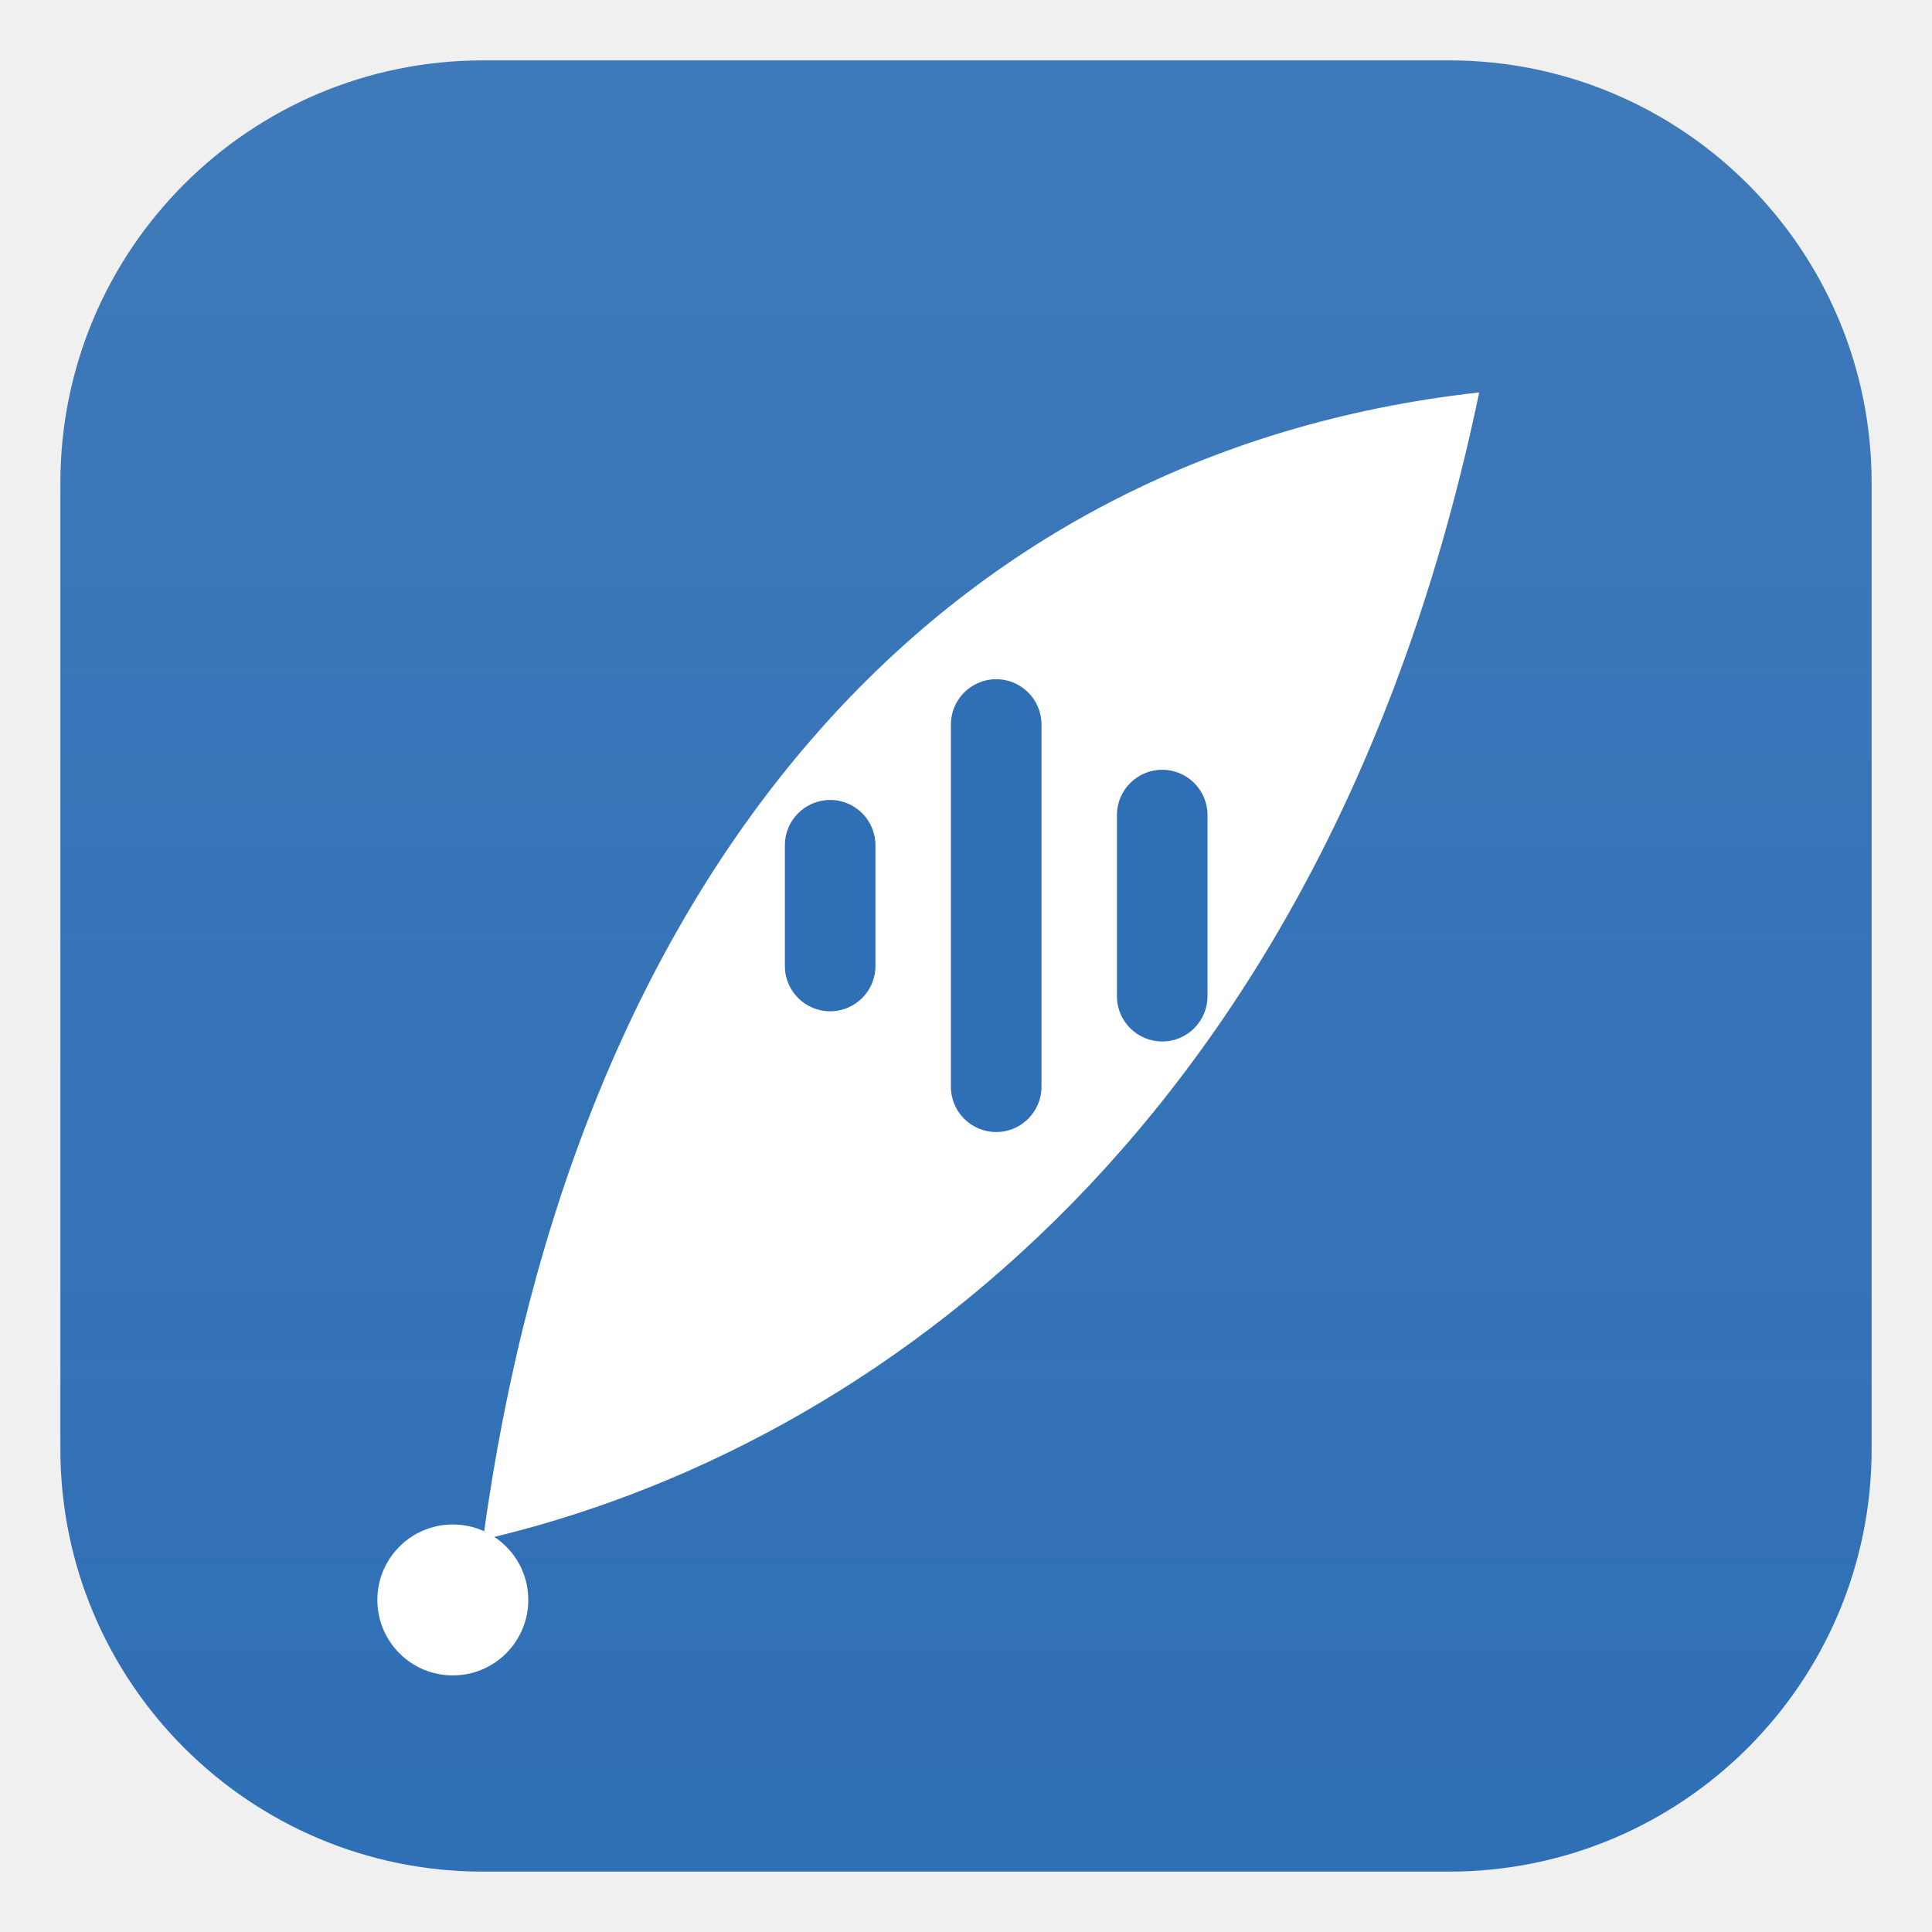
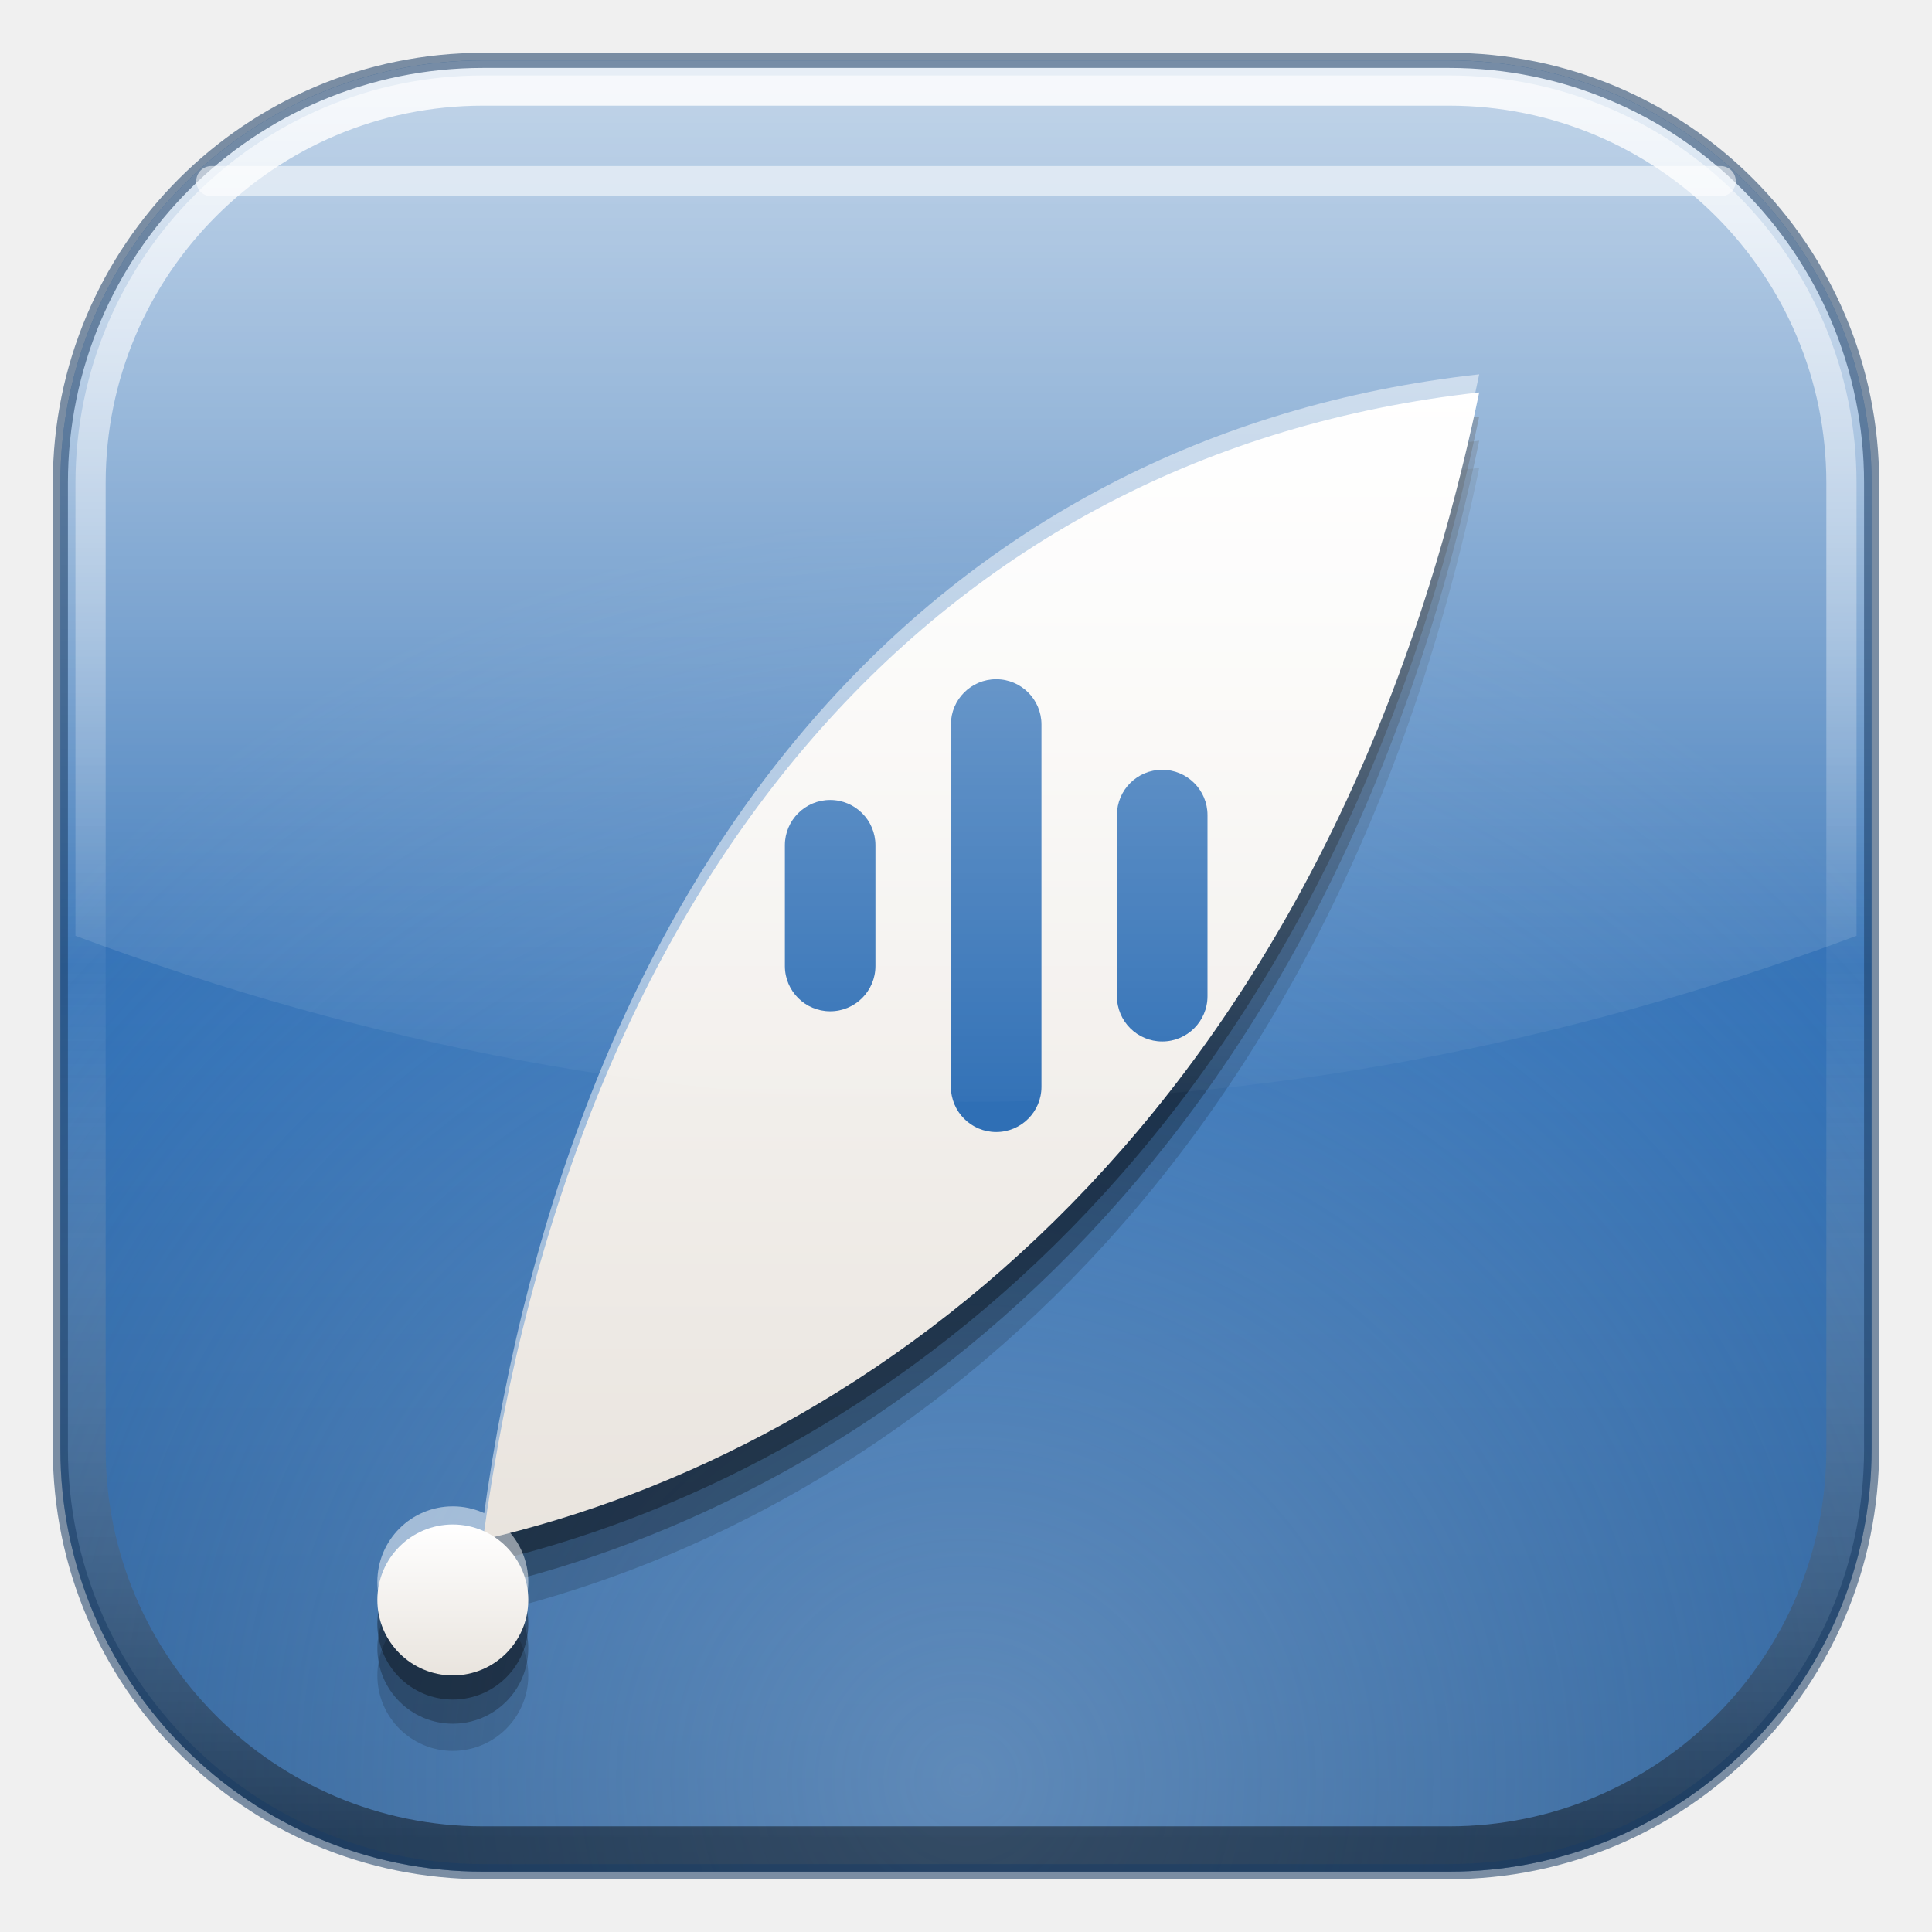
<svg xmlns="http://www.w3.org/2000/svg" viewBox="0 0 128 128">
  <defs>
-     <linearGradient id="g" x1="0" y1="0" x2="0" y2="1">
-       <stop offset="0" stop-color="#2F6FB5" stop-opacity=".92" />
-       <stop offset="1" stop-color="#2F6FB5" />
+     <linearGradient id="base" x1="0" y1="0" x2="0" y2="1">
+       <stop offset="0" stop-color="#5D8FC5" />
+       <stop offset=".55" stop-color="#2F6FB5" />
+       <stop offset="1" stop-color="#265991" />
    </linearGradient>
+     <linearGradient id="rim" x1="0" y1="0" x2="0" y2="1">
+       <stop offset="0" stop-color="#FFFFFF" stop-opacity=".85" />
+       <stop offset=".5" stop-color="#FFFFFF" stop-opacity=".05" />
+       <stop offset="1" stop-color="#000000" stop-opacity=".45" />
+     </linearGradient>
+     <linearGradient id="gloss" x1="0" y1="0" x2="0" y2="1">
+       <stop offset="0" stop-color="#FFFFFF" stop-opacity=".62" />
+       <stop offset="1" stop-color="#FFFFFF" stop-opacity=".02" />
+     </linearGradient>
+     <linearGradient id="glyph" x1="0" y1="0" x2="0" y2="1">
+       <stop offset="0" stop-color="#FFFFFF" />
+       <stop offset="1" stop-color="#E9E4DE" />
+     </linearGradient>
+     <radialGradient id="glow" cx=".5" cy=".95" r=".7">
+       <stop offset="0" stop-color="#8DB0D6" stop-opacity=".55" />
+       <stop offset="1" stop-color="#8DB0D6" stop-opacity="0" />
+     </radialGradient>
  </defs>
-   <rect x="4" y="4" width="120" height="120" rx="28" fill="url(#g)" />
-   <path d="M98 26C62 30 38 58 32 102C58 96 88 74 98 26Z" fill="#FFFFFF" />
+   <rect x="9" y="12" width="110" height="112" rx="30" fill="#000" opacity=".10" />
+   <rect x="7" y="9" width="114" height="114" rx="30" fill="#000" opacity=".12" />
+   <rect x="6" y="7" width="116" height="116" rx="29" fill="#000" opacity=".16" />
+   <rect x="4" y="4" width="120" height="120" rx="28" fill="url(#base)" />
+   <rect x="4" y="4" width="120" height="120" rx="28" fill="url(#glow)" />
+   <rect x="5.5" y="5.5" width="117" height="117" rx="26.5" fill="none" stroke="url(#rim)" stroke-width="3" />
+   <rect x="4" y="4" width="120" height="120" rx="28" fill="none" stroke="#1A3D64" stroke-opacity=".55" stroke-width="1" />
+   <g transform="translate(0 5)" opacity=".16">
+     <path d="M98 26C62 30 38 58 32 102C58 96 88 74 98 26Z" fill="#000000" />
+     <rect x="52" y="53.0" width="6" height="14" rx="3.0" fill="none" />
+     <rect x="63" y="45.0" width="6" height="30" rx="3.0" fill="none" />
+     <rect x="74" y="51.0" width="6" height="18" rx="3.0" fill="none" />
+     <circle cx="30" cy="106" r="5" fill="#000000" />
+   </g>
+   <g transform="translate(0 3.2)" opacity=".26">
+     <path d="M98 26C62 30 38 58 32 102C58 96 88 74 98 26Z" fill="#000000" />
+     <rect x="52" y="53.0" width="6" height="14" rx="3.0" fill="none" />
+     <rect x="63" y="45.0" width="6" height="30" rx="3.0" fill="none" />
+     <rect x="74" y="51.0" width="6" height="18" rx="3.0" fill="none" />
+     <circle cx="30" cy="106" r="5" fill="#000000" />
+   </g>
+   <g transform="translate(0 1.6)" opacity=".35">
+     <path d="M98 26C62 30 38 58 32 102C58 96 88 74 98 26Z" fill="#000000" />
+     <rect x="52" y="53.0" width="6" height="14" rx="3.0" fill="none" />
+     <rect x="63" y="45.0" width="6" height="30" rx="3.0" fill="none" />
+     <rect x="74" y="51.0" width="6" height="18" rx="3.0" fill="none" />
+     <circle cx="30" cy="106" r="5" fill="#000000" />
+   </g>
+   <g transform="translate(0 -1.2)" opacity=".5">
+     <path d="M98 26C62 30 38 58 32 102C58 96 88 74 98 26Z" fill="#FFFFFF" />
+     <rect x="52" y="53.0" width="6" height="14" rx="3.0" fill="none" />
+     <rect x="63" y="45.0" width="6" height="30" rx="3.0" fill="none" />
+     <rect x="74" y="51.0" width="6" height="18" rx="3.0" fill="none" />
+     <circle cx="30" cy="106" r="5" fill="#FFFFFF" />
+   </g>
+   <path d="M98 26C62 30 38 58 32 102C58 96 88 74 98 26Z" fill="url(#glyph)" />
  <rect x="52" y="53.0" width="6" height="14" rx="3.0" fill="#2F6FB5" />
  <rect x="63" y="45.0" width="6" height="30" rx="3.0" fill="#2F6FB5" />
  <rect x="74" y="51.0" width="6" height="18" rx="3.0" fill="#2F6FB5" />
-   <circle cx="30" cy="106" r="5" fill="#FFFFFF" />
+   <circle cx="30" cy="106" r="5" fill="url(#glyph)" />
+   <path d="M5 62V32A27 27 0 0 1 32 5H96A27 27 0 0 1 123 32V62Q64 84 5 62Z" fill="url(#gloss)" />
+   <path d="M14 12H114" stroke="#FFFFFF" stroke-opacity=".55" stroke-width="2" stroke-linecap="round" />
</svg>
